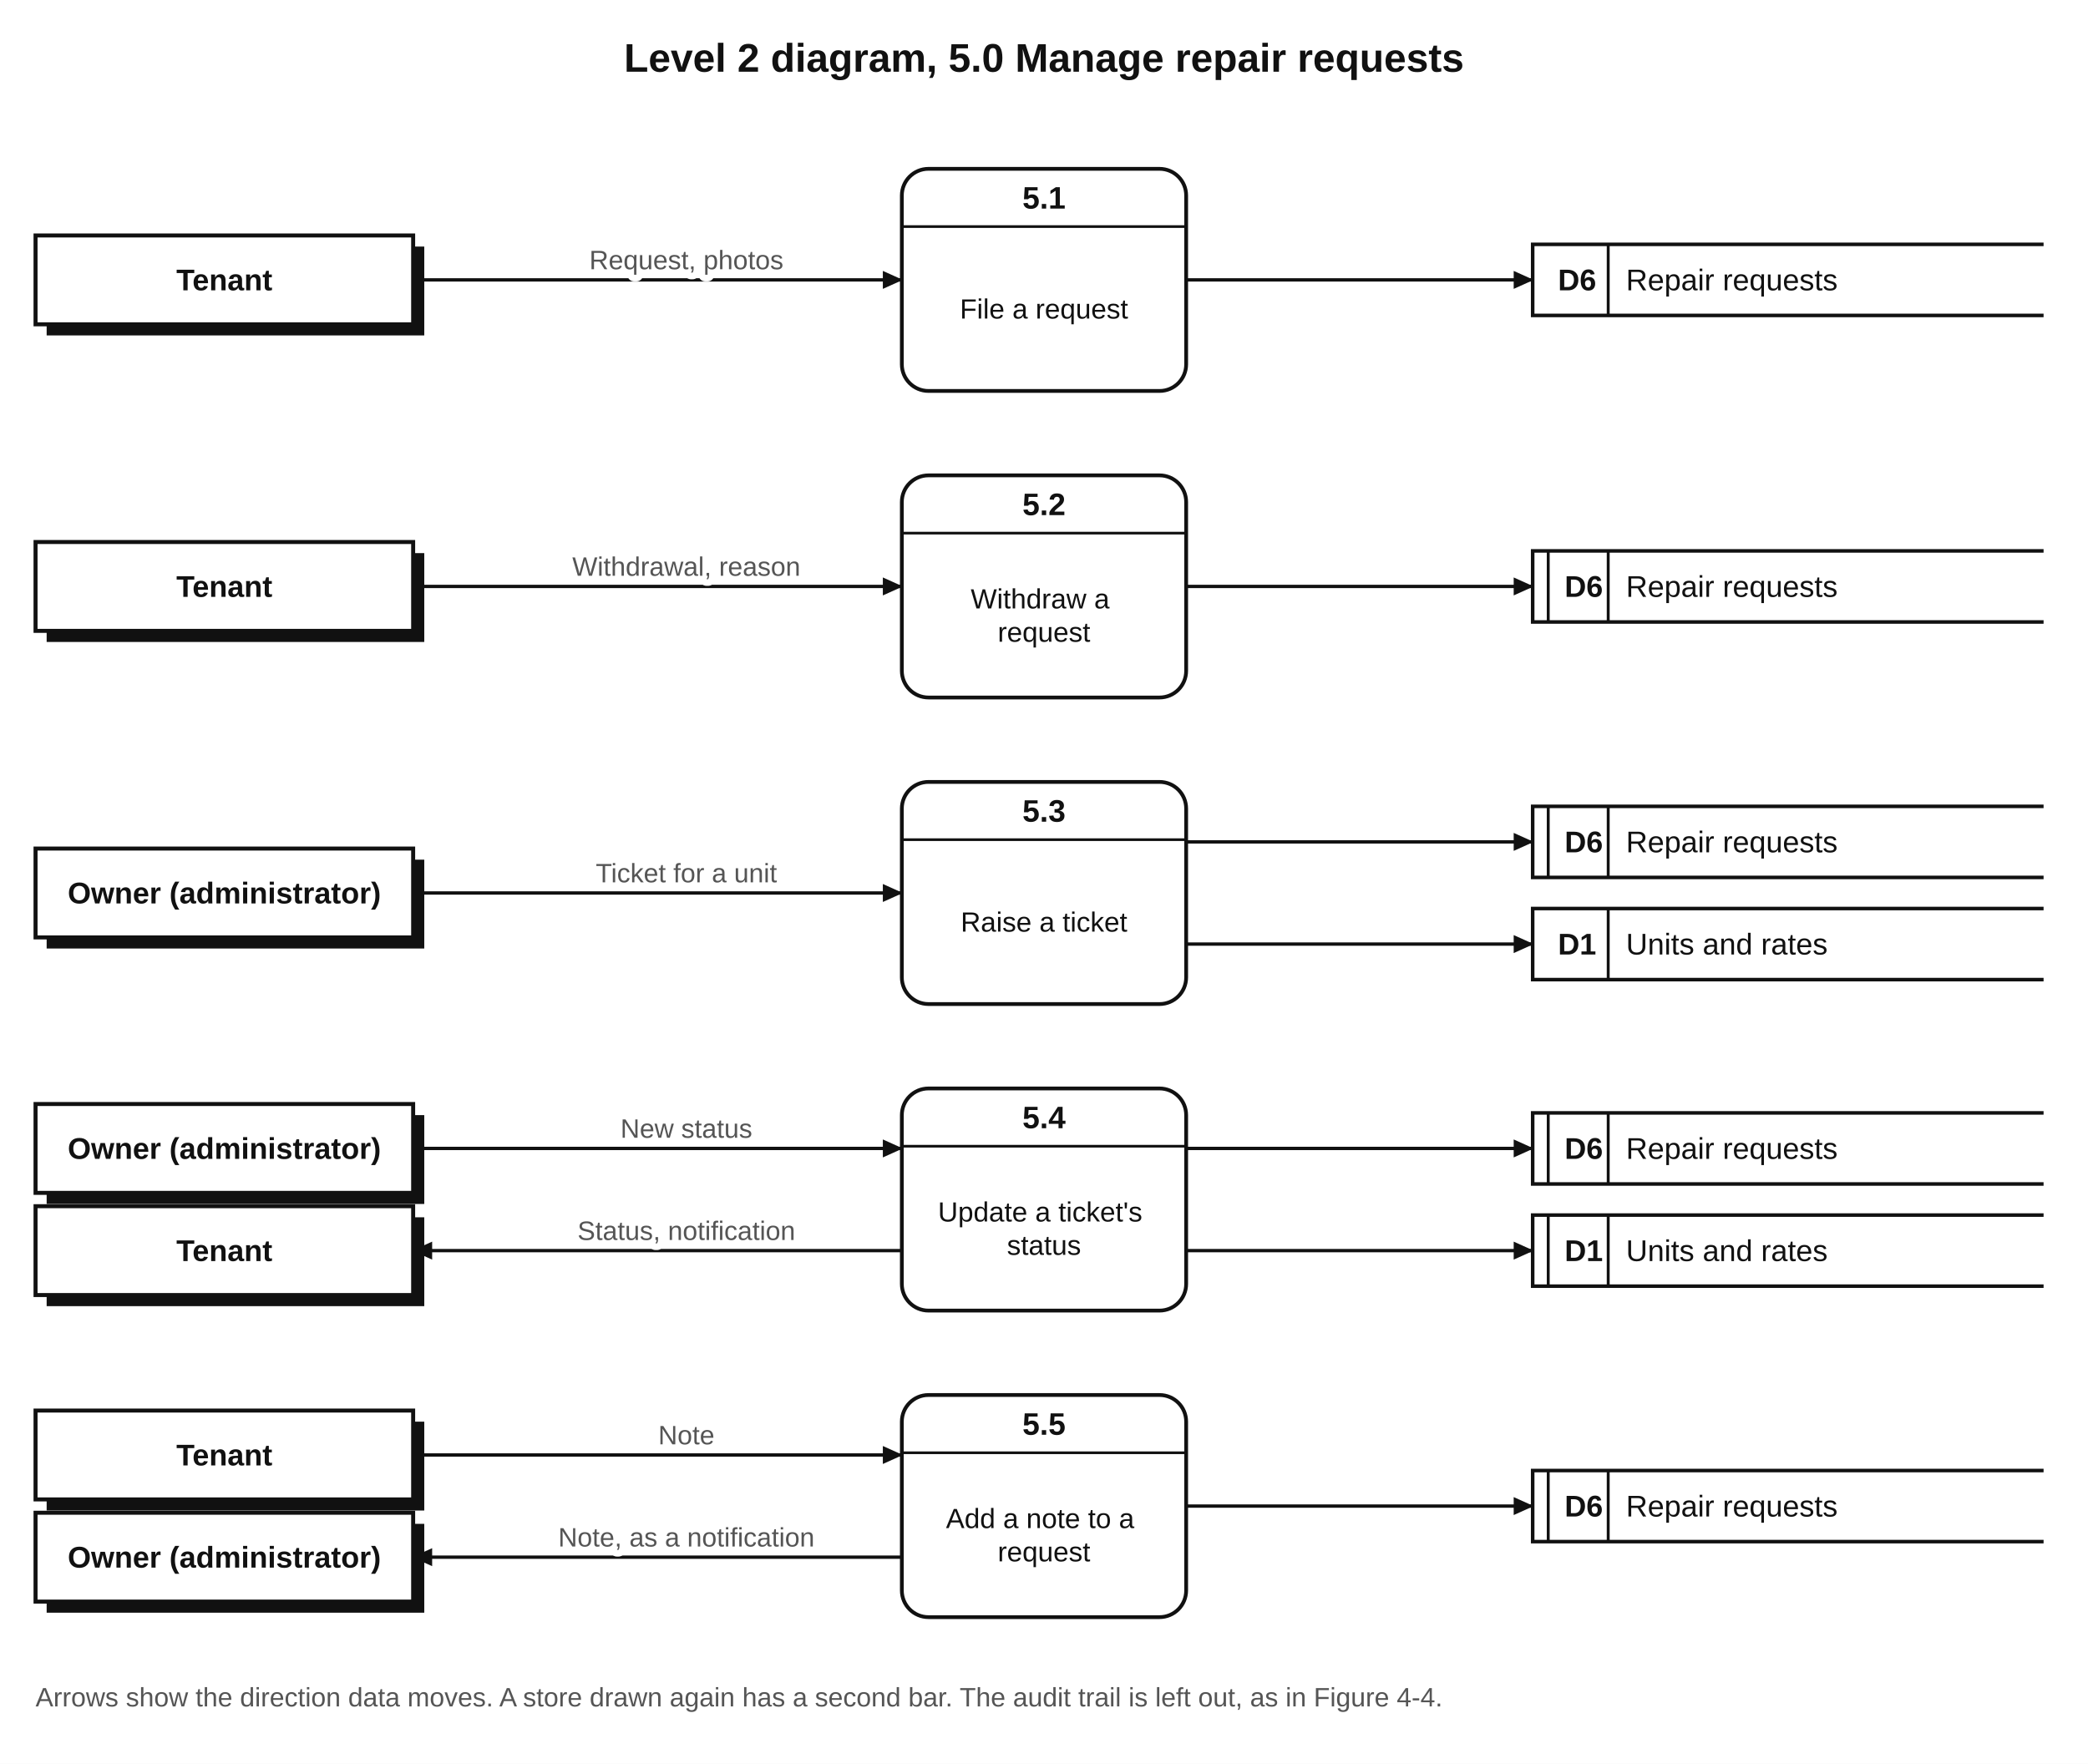
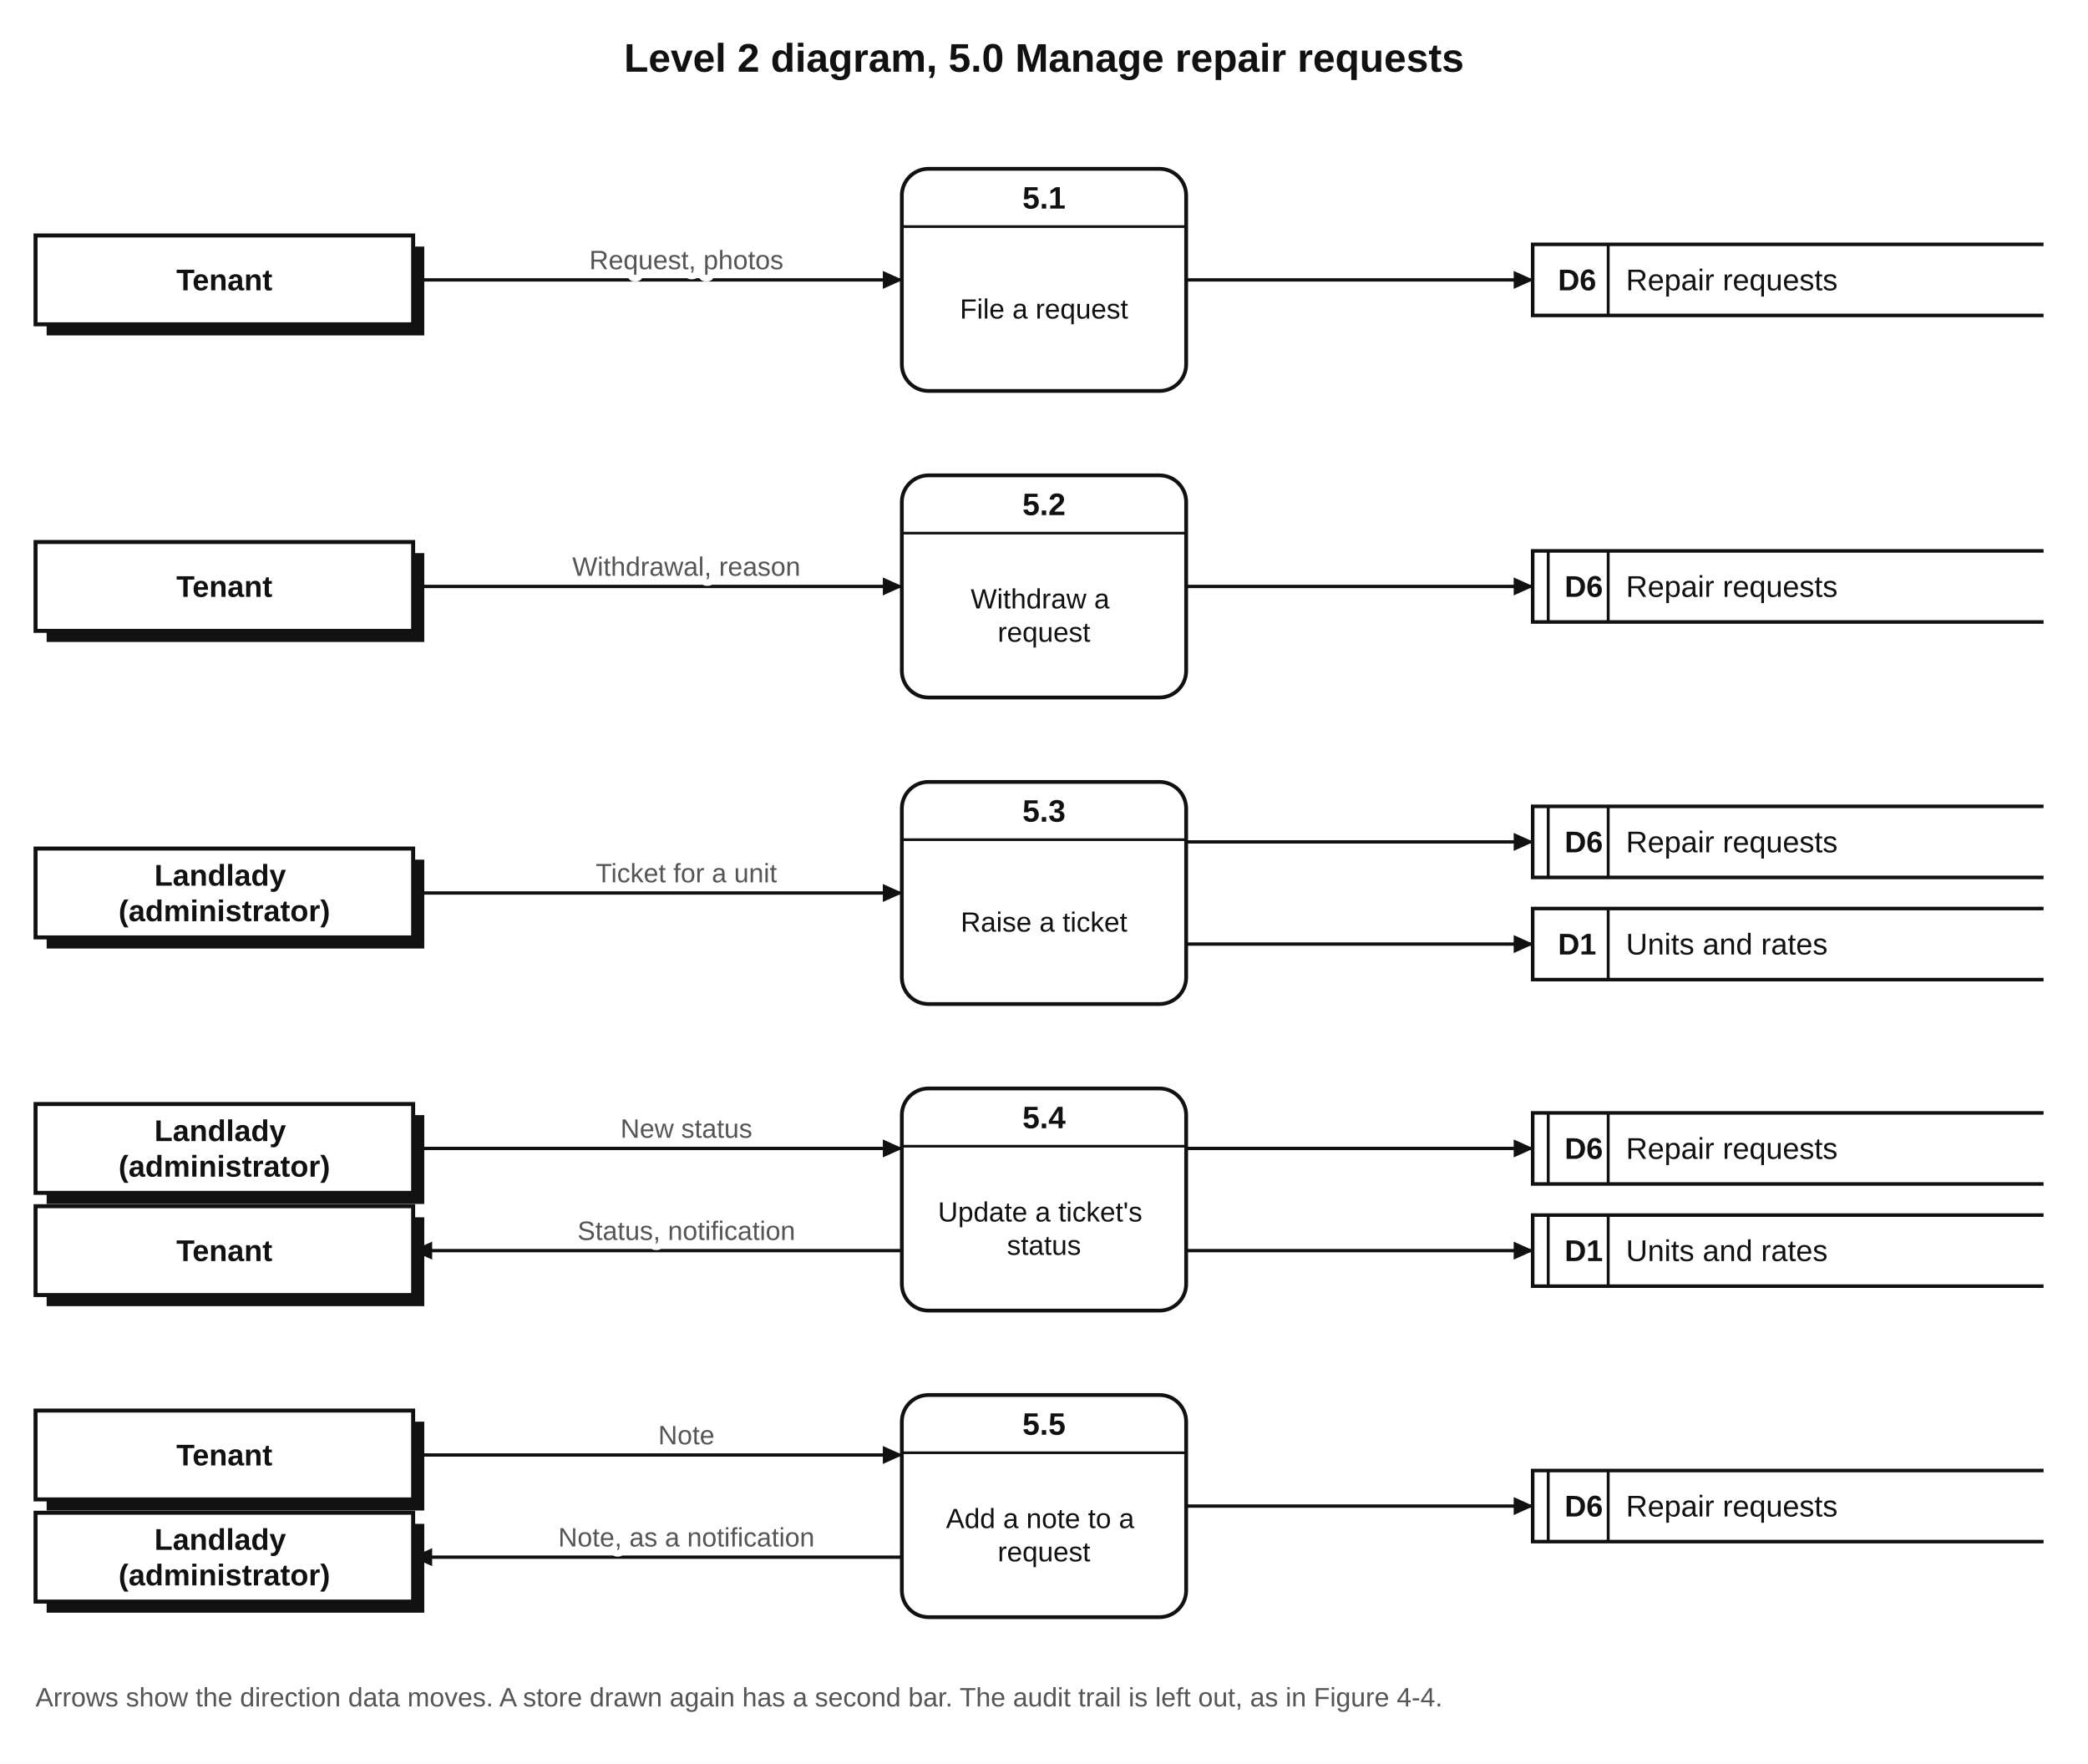
<svg xmlns="http://www.w3.org/2000/svg" width="940" height="794" viewBox="0 0 940 794">
  <rect width="940" height="794" fill="#fff" />
  <defs>
    <marker id="arr" viewBox="0 0 10 10" refX="9.5" refY="5" markerWidth="9" markerHeight="9" orient="auto-start-reverse" markerUnits="userSpaceOnUse">
      <path d="M0,0.5 L10,5 L0,9.5 Z" fill="#111" />
    </marker>
    <marker id="arrS" viewBox="0 0 10 10" refX="9.5" refY="5" markerWidth="9" markerHeight="9" orient="auto-start-reverse" markerUnits="userSpaceOnUse">
      <path d="M0,0.5 L10,5 L0,9.5 Z" fill="#111" />
    </marker>
  </defs>
  <text x="470" y="32.3" font-family="Arial, Helvetica, sans-serif" font-size="18" text-anchor="middle" fill="#111" font-weight="bold">
    <tspan x="470" dy="0">Level 2 diagram, 5.0 Manage repair requests</tspan>
  </text>
  <rect x="21" y="111" width="170" height="40" fill="#111" />
  <rect x="16" y="106" width="170" height="40" rx="0" fill="#fff" stroke="#111" stroke-width="1.8" />
  <text x="101" y="130.7" font-family="Arial, Helvetica, sans-serif" font-size="13.5" text-anchor="middle" fill="#111" font-weight="bold">
    <tspan x="101" dy="0">Tenant</tspan>
  </text>
  <path d="M186,126 L406,126" fill="none" stroke="#111" stroke-width="1.5" marker-end="url(#arr)" />
  <text x="309" y="121.2" font-family="Arial, Helvetica, sans-serif" font-size="12" text-anchor="middle" fill="#555" stroke="#fff" stroke-width="6" stroke-linejoin="round" paint-order="stroke">
    <tspan x="309" dy="0">Request, photos</tspan>
  </text>
  <path d="M920,110 H690 V142 H920" fill="#fff" stroke="#111" stroke-width="1.6" />
  <path d="M724,110 L724,142" fill="none" stroke="#111" stroke-width="1.3" />
  <text x="710" y="130.7" font-family="Arial, Helvetica, sans-serif" font-size="13.5" text-anchor="middle" fill="#111" font-weight="bold">
    <tspan x="710" dy="0">D6</tspan>
  </text>
  <text x="732" y="130.7" font-family="Arial, Helvetica, sans-serif" font-size="13.5" text-anchor="start" fill="#111">
    <tspan x="732" dy="0">Repair requests</tspan>
  </text>
  <path d="M690,126 L534,126" fill="none" stroke="#111" stroke-width="1.5" marker-start="url(#arrS)" />
  <rect x="406" y="76" width="128" height="100" rx="12" fill="#fff" stroke="#111" stroke-width="1.7" />
  <path d="M406,102 L534,102" fill="none" stroke="#111" stroke-width="1.2" />
  <text x="470" y="93.9" font-family="Arial, Helvetica, sans-serif" font-size="14" text-anchor="middle" fill="#111" font-weight="bold">
    <tspan x="470" dy="0">5.1</tspan>
  </text>
  <text x="470" y="143.4" font-family="Arial, Helvetica, sans-serif" font-size="12.5" text-anchor="middle" fill="#111">
    <tspan x="470" dy="0">File a request</tspan>
  </text>
  <rect x="21" y="249" width="170" height="40" fill="#111" />
  <rect x="16" y="244" width="170" height="40" rx="0" fill="#fff" stroke="#111" stroke-width="1.8" />
  <text x="101" y="268.7" font-family="Arial, Helvetica, sans-serif" font-size="13.5" text-anchor="middle" fill="#111" font-weight="bold">
    <tspan x="101" dy="0">Tenant</tspan>
  </text>
  <path d="M186,264 L406,264" fill="none" stroke="#111" stroke-width="1.5" marker-end="url(#arr)" />
  <text x="309" y="259.2" font-family="Arial, Helvetica, sans-serif" font-size="12" text-anchor="middle" fill="#555" stroke="#fff" stroke-width="6" stroke-linejoin="round" paint-order="stroke">
    <tspan x="309" dy="0">Withdrawal, reason</tspan>
  </text>
  <path d="M920,248 H690 V280 H920" fill="#fff" stroke="#111" stroke-width="1.6" />
  <path d="M724,248 L724,280" fill="none" stroke="#111" stroke-width="1.3" />
  <path d="M697,248 L697,280" fill="none" stroke="#111" stroke-width="1.3" />
  <text x="713" y="268.7" font-family="Arial, Helvetica, sans-serif" font-size="13.5" text-anchor="middle" fill="#111" font-weight="bold">
    <tspan x="713" dy="0">D6</tspan>
  </text>
  <text x="732" y="268.7" font-family="Arial, Helvetica, sans-serif" font-size="13.5" text-anchor="start" fill="#111">
    <tspan x="732" dy="0">Repair requests</tspan>
  </text>
  <path d="M690,264 L534,264" fill="none" stroke="#111" stroke-width="1.5" marker-start="url(#arrS)" />
  <rect x="406" y="214" width="128" height="100" rx="12" fill="#fff" stroke="#111" stroke-width="1.7" />
  <path d="M406,240 L534,240" fill="none" stroke="#111" stroke-width="1.2" />
  <text x="470" y="231.9" font-family="Arial, Helvetica, sans-serif" font-size="14" text-anchor="middle" fill="#111" font-weight="bold">
    <tspan x="470" dy="0">5.2</tspan>
  </text>
  <text x="470" y="273.9" font-family="Arial, Helvetica, sans-serif" font-size="12.5" text-anchor="middle" fill="#111">
    <tspan x="470" dy="0">Withdraw a</tspan>
    <tspan x="470" dy="15">request</tspan>
  </text>
  <rect x="21" y="387" width="170" height="40" fill="#111" />
  <rect x="16" y="382" width="170" height="40" rx="0" fill="#fff" stroke="#111" stroke-width="1.8" />
-   <text x="101" y="406.7" font-family="Arial, Helvetica, sans-serif" font-size="13.5" text-anchor="middle" fill="#111" font-weight="bold">
-     <tspan x="101" dy="0">Owner (administrator)</tspan>
+   <text x="101" y="398.7" font-family="Arial, Helvetica, sans-serif" font-size="13.5" text-anchor="middle" fill="#111" font-weight="bold">
+     <tspan x="101" dy="0">Landlady</tspan>
+     <tspan x="101" dy="16">(administrator)</tspan>
  </text>
  <path d="M186,402 L406,402" fill="none" stroke="#111" stroke-width="1.5" marker-end="url(#arr)" />
  <text x="309" y="397.2" font-family="Arial, Helvetica, sans-serif" font-size="12" text-anchor="middle" fill="#555" stroke="#fff" stroke-width="6" stroke-linejoin="round" paint-order="stroke">
    <tspan x="309" dy="0">Ticket for a unit</tspan>
  </text>
  <path d="M920,363 H690 V395 H920" fill="#fff" stroke="#111" stroke-width="1.6" />
  <path d="M724,363 L724,395" fill="none" stroke="#111" stroke-width="1.3" />
  <path d="M697,363 L697,395" fill="none" stroke="#111" stroke-width="1.3" />
  <text x="713" y="383.7" font-family="Arial, Helvetica, sans-serif" font-size="13.5" text-anchor="middle" fill="#111" font-weight="bold">
    <tspan x="713" dy="0">D6</tspan>
  </text>
  <text x="732" y="383.7" font-family="Arial, Helvetica, sans-serif" font-size="13.5" text-anchor="start" fill="#111">
    <tspan x="732" dy="0">Repair requests</tspan>
  </text>
  <path d="M690,379 L534,379" fill="none" stroke="#111" stroke-width="1.5" marker-start="url(#arrS)" />
  <path d="M920,409 H690 V441 H920" fill="#fff" stroke="#111" stroke-width="1.6" />
  <path d="M724,409 L724,441" fill="none" stroke="#111" stroke-width="1.3" />
  <text x="710" y="429.7" font-family="Arial, Helvetica, sans-serif" font-size="13.5" text-anchor="middle" fill="#111" font-weight="bold">
    <tspan x="710" dy="0">D1</tspan>
  </text>
  <text x="732" y="429.7" font-family="Arial, Helvetica, sans-serif" font-size="13.5" text-anchor="start" fill="#111">
    <tspan x="732" dy="0">Units and rates</tspan>
  </text>
  <path d="M690,425 L534,425" fill="none" stroke="#111" stroke-width="1.5" marker-start="url(#arrS)" />
  <rect x="406" y="352" width="128" height="100" rx="12" fill="#fff" stroke="#111" stroke-width="1.7" />
  <path d="M406,378 L534,378" fill="none" stroke="#111" stroke-width="1.2" />
  <text x="470" y="369.9" font-family="Arial, Helvetica, sans-serif" font-size="14" text-anchor="middle" fill="#111" font-weight="bold">
    <tspan x="470" dy="0">5.3</tspan>
  </text>
  <text x="470" y="419.4" font-family="Arial, Helvetica, sans-serif" font-size="12.5" text-anchor="middle" fill="#111">
    <tspan x="470" dy="0">Raise a ticket</tspan>
  </text>
  <rect x="21" y="502" width="170" height="40" fill="#111" />
  <rect x="16" y="497" width="170" height="40" rx="0" fill="#fff" stroke="#111" stroke-width="1.8" />
-   <text x="101" y="521.7" font-family="Arial, Helvetica, sans-serif" font-size="13.5" text-anchor="middle" fill="#111" font-weight="bold">
-     <tspan x="101" dy="0">Owner (administrator)</tspan>
+   <text x="101" y="513.7" font-family="Arial, Helvetica, sans-serif" font-size="13.5" text-anchor="middle" fill="#111" font-weight="bold">
+     <tspan x="101" dy="0">Landlady</tspan>
+     <tspan x="101" dy="16">(administrator)</tspan>
  </text>
  <path d="M186,517 L406,517" fill="none" stroke="#111" stroke-width="1.5" marker-end="url(#arr)" />
  <text x="309" y="512.2" font-family="Arial, Helvetica, sans-serif" font-size="12" text-anchor="middle" fill="#555" stroke="#fff" stroke-width="6" stroke-linejoin="round" paint-order="stroke">
    <tspan x="309" dy="0">New status</tspan>
  </text>
  <rect x="21" y="548" width="170" height="40" fill="#111" />
  <rect x="16" y="543" width="170" height="40" rx="0" fill="#fff" stroke="#111" stroke-width="1.8" />
  <text x="101" y="567.7" font-family="Arial, Helvetica, sans-serif" font-size="13.5" text-anchor="middle" fill="#111" font-weight="bold">
    <tspan x="101" dy="0">Tenant</tspan>
  </text>
  <path d="M186,563 L406,563" fill="none" stroke="#111" stroke-width="1.5" marker-start="url(#arrS)" />
  <text x="309" y="558.2" font-family="Arial, Helvetica, sans-serif" font-size="12" text-anchor="middle" fill="#555" stroke="#fff" stroke-width="6" stroke-linejoin="round" paint-order="stroke">
    <tspan x="309" dy="0">Status, notification</tspan>
  </text>
  <path d="M920,501 H690 V533 H920" fill="#fff" stroke="#111" stroke-width="1.6" />
  <path d="M724,501 L724,533" fill="none" stroke="#111" stroke-width="1.3" />
  <path d="M697,501 L697,533" fill="none" stroke="#111" stroke-width="1.3" />
  <text x="713" y="521.7" font-family="Arial, Helvetica, sans-serif" font-size="13.5" text-anchor="middle" fill="#111" font-weight="bold">
    <tspan x="713" dy="0">D6</tspan>
  </text>
  <text x="732" y="521.7" font-family="Arial, Helvetica, sans-serif" font-size="13.5" text-anchor="start" fill="#111">
    <tspan x="732" dy="0">Repair requests</tspan>
  </text>
  <path d="M690,517 L534,517" fill="none" stroke="#111" stroke-width="1.5" marker-start="url(#arrS)" />
  <path d="M920,547 H690 V579 H920" fill="#fff" stroke="#111" stroke-width="1.6" />
  <path d="M724,547 L724,579" fill="none" stroke="#111" stroke-width="1.3" />
  <path d="M697,547 L697,579" fill="none" stroke="#111" stroke-width="1.3" />
  <text x="713" y="567.7" font-family="Arial, Helvetica, sans-serif" font-size="13.5" text-anchor="middle" fill="#111" font-weight="bold">
    <tspan x="713" dy="0">D1</tspan>
  </text>
  <text x="732" y="567.7" font-family="Arial, Helvetica, sans-serif" font-size="13.5" text-anchor="start" fill="#111">
    <tspan x="732" dy="0">Units and rates</tspan>
  </text>
  <path d="M690,563 L534,563" fill="none" stroke="#111" stroke-width="1.5" marker-start="url(#arrS)" />
  <rect x="406" y="490" width="128" height="100" rx="12" fill="#fff" stroke="#111" stroke-width="1.7" />
  <path d="M406,516 L534,516" fill="none" stroke="#111" stroke-width="1.2" />
  <text x="470" y="507.9" font-family="Arial, Helvetica, sans-serif" font-size="14" text-anchor="middle" fill="#111" font-weight="bold">
    <tspan x="470" dy="0">5.4</tspan>
  </text>
  <text x="470" y="549.9" font-family="Arial, Helvetica, sans-serif" font-size="12.5" text-anchor="middle" fill="#111">
    <tspan x="470" dy="0">Update a ticket's</tspan>
    <tspan x="470" dy="15">status</tspan>
  </text>
  <rect x="21" y="640" width="170" height="40" fill="#111" />
  <rect x="16" y="635" width="170" height="40" rx="0" fill="#fff" stroke="#111" stroke-width="1.8" />
  <text x="101" y="659.7" font-family="Arial, Helvetica, sans-serif" font-size="13.5" text-anchor="middle" fill="#111" font-weight="bold">
    <tspan x="101" dy="0">Tenant</tspan>
  </text>
  <path d="M186,655 L406,655" fill="none" stroke="#111" stroke-width="1.5" marker-end="url(#arr)" />
  <text x="309" y="650.2" font-family="Arial, Helvetica, sans-serif" font-size="12" text-anchor="middle" fill="#555" stroke="#fff" stroke-width="6" stroke-linejoin="round" paint-order="stroke">
    <tspan x="309" dy="0">Note</tspan>
  </text>
  <rect x="21" y="686" width="170" height="40" fill="#111" />
  <rect x="16" y="681" width="170" height="40" rx="0" fill="#fff" stroke="#111" stroke-width="1.8" />
-   <text x="101" y="705.7" font-family="Arial, Helvetica, sans-serif" font-size="13.5" text-anchor="middle" fill="#111" font-weight="bold">
-     <tspan x="101" dy="0">Owner (administrator)</tspan>
+   <text x="101" y="697.7" font-family="Arial, Helvetica, sans-serif" font-size="13.5" text-anchor="middle" fill="#111" font-weight="bold">
+     <tspan x="101" dy="0">Landlady</tspan>
+     <tspan x="101" dy="16">(administrator)</tspan>
  </text>
  <path d="M186,701 L406,701" fill="none" stroke="#111" stroke-width="1.5" marker-start="url(#arrS)" />
  <text x="309" y="696.2" font-family="Arial, Helvetica, sans-serif" font-size="12" text-anchor="middle" fill="#555" stroke="#fff" stroke-width="6" stroke-linejoin="round" paint-order="stroke">
    <tspan x="309" dy="0">Note, as a notification</tspan>
  </text>
  <path d="M920,662 H690 V694 H920" fill="#fff" stroke="#111" stroke-width="1.6" />
  <path d="M724,662 L724,694" fill="none" stroke="#111" stroke-width="1.3" />
  <path d="M697,662 L697,694" fill="none" stroke="#111" stroke-width="1.3" />
  <text x="713" y="682.7" font-family="Arial, Helvetica, sans-serif" font-size="13.5" text-anchor="middle" fill="#111" font-weight="bold">
    <tspan x="713" dy="0">D6</tspan>
  </text>
  <text x="732" y="682.7" font-family="Arial, Helvetica, sans-serif" font-size="13.5" text-anchor="start" fill="#111">
    <tspan x="732" dy="0">Repair requests</tspan>
  </text>
  <path d="M690,678 L534,678" fill="none" stroke="#111" stroke-width="1.5" marker-start="url(#arrS)" />
  <rect x="406" y="628" width="128" height="100" rx="12" fill="#fff" stroke="#111" stroke-width="1.7" />
  <path d="M406,654 L534,654" fill="none" stroke="#111" stroke-width="1.2" />
  <text x="470" y="645.9" font-family="Arial, Helvetica, sans-serif" font-size="14" text-anchor="middle" fill="#111" font-weight="bold">
    <tspan x="470" dy="0">5.5</tspan>
  </text>
  <text x="470" y="687.9" font-family="Arial, Helvetica, sans-serif" font-size="12.5" text-anchor="middle" fill="#111">
    <tspan x="470" dy="0">Add a note to a</tspan>
    <tspan x="470" dy="15">request</tspan>
  </text>
  <text x="16" y="768.2" font-family="Arial, Helvetica, sans-serif" font-size="12" text-anchor="start" fill="#555">
    <tspan x="16" dy="0">Arrows show the direction data moves. A store drawn again has a second bar. The audit trail is left out, as in Figure 4-4.</tspan>
  </text>
</svg>
